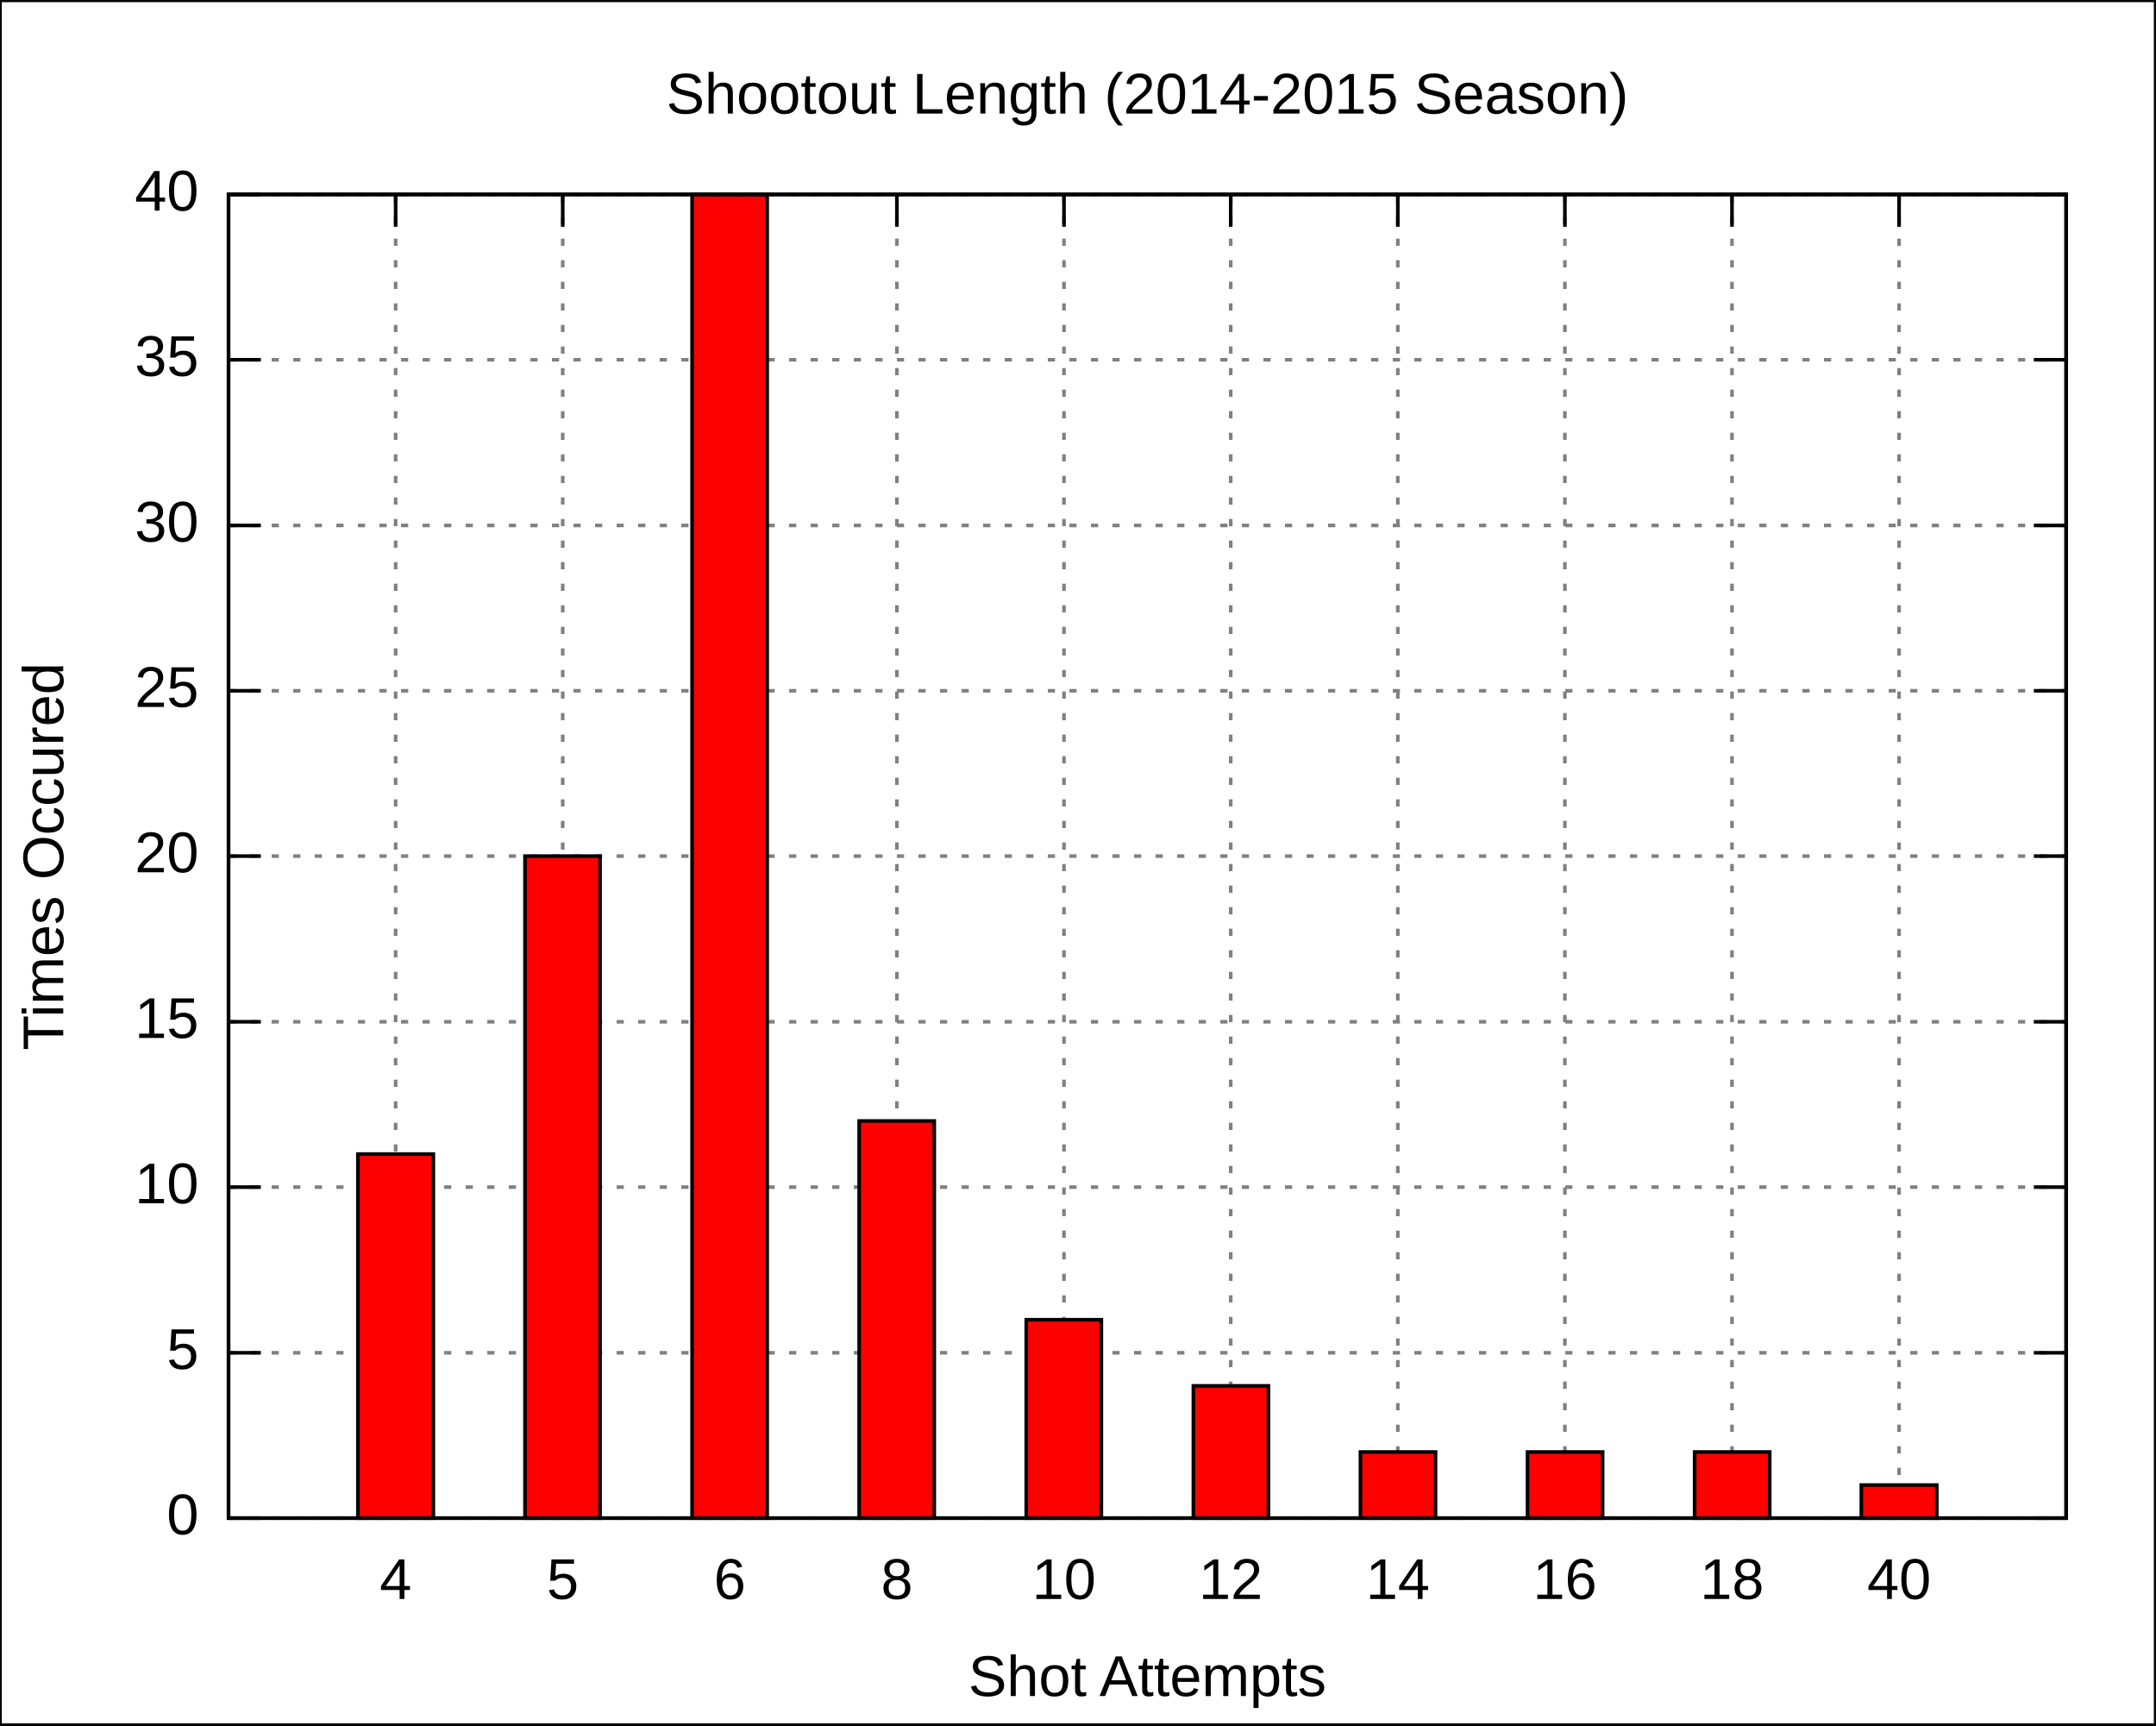
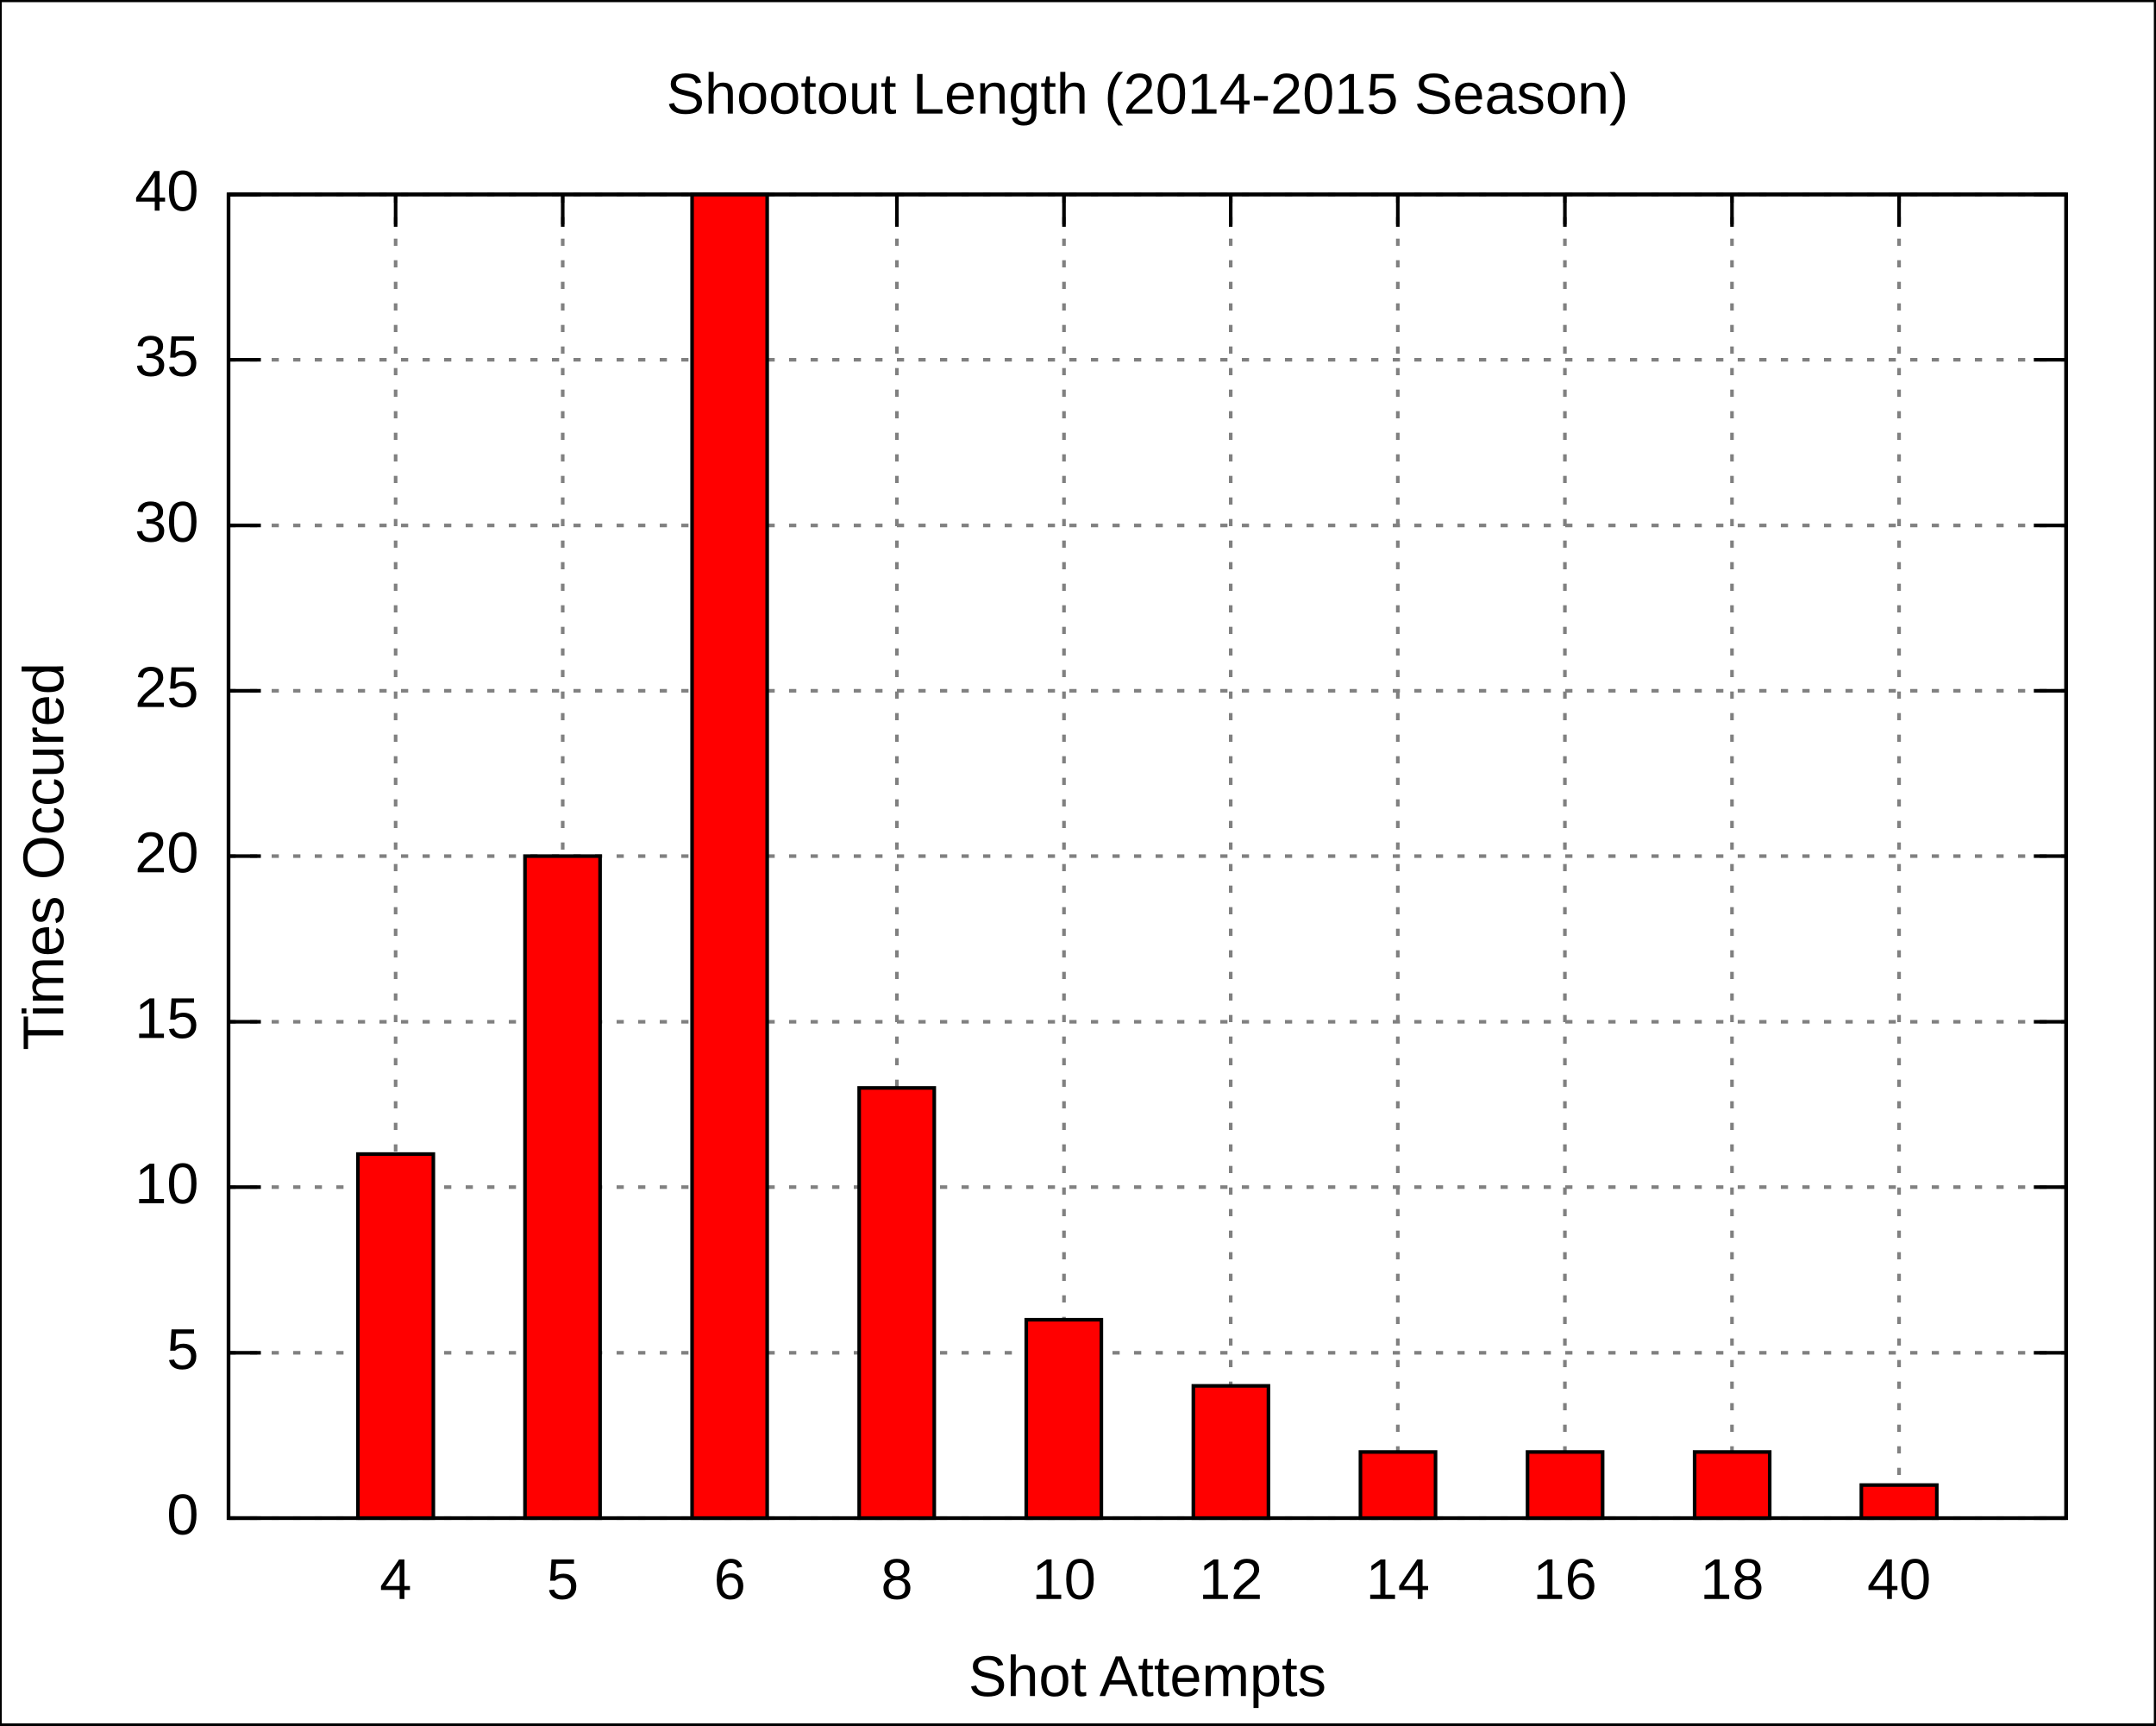
<svg xmlns="http://www.w3.org/2000/svg" xmlns:xlink="http://www.w3.org/1999/xlink" width="600" height="480" viewBox="0 0 600 480">
  <g id="gnuplot_canvas">
    <rect x="0" y="0" width="600" height="480" fill="none" />
    <defs>
      <circle id="gpDot" r="0.5" stroke-width="0.5" />
      <path id="gpPt0" stroke-width="0.222" stroke="currentColor" d="M-1,0 h2 M0,-1 v2" />
      <path id="gpPt1" stroke-width="0.222" stroke="currentColor" d="M-1,-1 L1,1 M1,-1 L-1,1" />
      <path id="gpPt2" stroke-width="0.222" stroke="currentColor" d="M-1,0 L1,0 M0,-1 L0,1 M-1,-1 L1,1 M-1,1 L1,-1" />
      <rect id="gpPt3" stroke-width="0.222" stroke="currentColor" x="-1" y="-1" width="2" height="2" />
      <rect id="gpPt4" stroke-width="0.222" stroke="currentColor" fill="currentColor" x="-1" y="-1" width="2" height="2" />
      <circle id="gpPt5" stroke-width="0.222" stroke="currentColor" cx="0" cy="0" r="1" />
      <use xlink:href="#gpPt5" id="gpPt6" fill="currentColor" stroke="none" />
      <path id="gpPt7" stroke-width="0.222" stroke="currentColor" d="M0,-1.33 L-1.33,0.67 L1.33,0.67 z" />
      <use xlink:href="#gpPt7" id="gpPt8" fill="currentColor" stroke="none" />
      <use xlink:href="#gpPt7" id="gpPt9" stroke="currentColor" transform="rotate(180)" />
      <use xlink:href="#gpPt9" id="gpPt10" fill="currentColor" stroke="none" />
      <use xlink:href="#gpPt3" id="gpPt11" stroke="currentColor" transform="rotate(45)" />
      <use xlink:href="#gpPt11" id="gpPt12" fill="currentColor" stroke="none" />
    </defs>
    <g style="fill:none; color:white; stroke:currentColor; stroke-width:1.00; stroke-linecap:butt; stroke-linejoin:miter">
</g>
    <g style="fill:none; color:black; stroke:currentColor; stroke-width:1.00; stroke-linecap:butt; stroke-linejoin:miter">
      <g style="stroke:none; shape-rendering:crispEdges">
        <polygon fill="rgb(255, 255, 255)" points="0.0,480.0 599.9,480.0 599.9,0.1 0.0,0.1 " />
      </g>
      <path stroke="black" d="M0.0,480.0 L0.0,0.1 L599.9,0.1 L599.9,480.0 L0.0,480.0  " />
    </g>
    <g style="fill:none; color:gray; stroke:currentColor; stroke-width:1.00; stroke-linecap:butt; stroke-linejoin:miter">
      <path stroke="gray" stroke-dasharray=" 2,4" class="gridline" d="M63.6,422.4 L575.0,422.4  " />
    </g>
    <g style="fill:none; color:black; stroke:currentColor; stroke-width:1.00; stroke-linecap:butt; stroke-linejoin:miter">
      <path stroke="black" d="M63.6,422.4 L72.6,422.4 M575.0,422.4 L566.0,422.4  " />
      <g transform="translate(55.3,426.9)" style="stroke:none; fill:black; font-family:Arial; font-size:12.00pt; text-anchor:end">
        <text> 0</text>
      </g>
    </g>
    <g style="fill:none; color:gray; stroke:currentColor; stroke-width:1.00; stroke-linecap:butt; stroke-linejoin:miter">
      <path stroke="gray" stroke-dasharray=" 2,4" class="gridline" d="M63.6,376.4 L575.0,376.4  " />
    </g>
    <g style="fill:none; color:black; stroke:currentColor; stroke-width:1.00; stroke-linecap:butt; stroke-linejoin:miter">
      <path stroke="black" d="M63.6,376.4 L72.6,376.4 M575.0,376.4 L566.0,376.4  " />
      <g transform="translate(55.3,380.9)" style="stroke:none; fill:black; font-family:Arial; font-size:12.00pt; text-anchor:end">
        <text> 5</text>
      </g>
    </g>
    <g style="fill:none; color:gray; stroke:currentColor; stroke-width:1.00; stroke-linecap:butt; stroke-linejoin:miter">
      <path stroke="gray" stroke-dasharray=" 2,4" class="gridline" d="M63.6,330.3 L575.0,330.3  " />
    </g>
    <g style="fill:none; color:black; stroke:currentColor; stroke-width:1.00; stroke-linecap:butt; stroke-linejoin:miter">
      <path stroke="black" d="M63.6,330.3 L72.6,330.3 M575.0,330.3 L566.0,330.3  " />
      <g transform="translate(55.3,334.8)" style="stroke:none; fill:black; font-family:Arial; font-size:12.00pt; text-anchor:end">
        <text> 10</text>
      </g>
    </g>
    <g style="fill:none; color:gray; stroke:currentColor; stroke-width:1.00; stroke-linecap:butt; stroke-linejoin:miter">
      <path stroke="gray" stroke-dasharray=" 2,4" class="gridline" d="M63.6,284.3 L575.0,284.3  " />
    </g>
    <g style="fill:none; color:black; stroke:currentColor; stroke-width:1.00; stroke-linecap:butt; stroke-linejoin:miter">
      <path stroke="black" d="M63.6,284.3 L72.6,284.3 M575.0,284.3 L566.0,284.3  " />
      <g transform="translate(55.3,288.8)" style="stroke:none; fill:black; font-family:Arial; font-size:12.00pt; text-anchor:end">
        <text> 15</text>
      </g>
    </g>
    <g style="fill:none; color:gray; stroke:currentColor; stroke-width:1.00; stroke-linecap:butt; stroke-linejoin:miter">
      <path stroke="gray" stroke-dasharray=" 2,4" class="gridline" d="M63.6,238.2 L575.0,238.2  " />
    </g>
    <g style="fill:none; color:black; stroke:currentColor; stroke-width:1.00; stroke-linecap:butt; stroke-linejoin:miter">
      <path stroke="black" d="M63.6,238.2 L72.6,238.2 M575.0,238.2 L566.0,238.2  " />
      <g transform="translate(55.3,242.7)" style="stroke:none; fill:black; font-family:Arial; font-size:12.00pt; text-anchor:end">
        <text> 20</text>
      </g>
    </g>
    <g style="fill:none; color:gray; stroke:currentColor; stroke-width:1.00; stroke-linecap:butt; stroke-linejoin:miter">
      <path stroke="gray" stroke-dasharray=" 2,4" class="gridline" d="M63.6,192.2 L575.0,192.2  " />
    </g>
    <g style="fill:none; color:black; stroke:currentColor; stroke-width:1.00; stroke-linecap:butt; stroke-linejoin:miter">
      <path stroke="black" d="M63.6,192.2 L72.6,192.2 M575.0,192.2 L566.0,192.2  " />
      <g transform="translate(55.3,196.7)" style="stroke:none; fill:black; font-family:Arial; font-size:12.00pt; text-anchor:end">
        <text> 25</text>
      </g>
    </g>
    <g style="fill:none; color:gray; stroke:currentColor; stroke-width:1.00; stroke-linecap:butt; stroke-linejoin:miter">
      <path stroke="gray" stroke-dasharray=" 2,4" class="gridline" d="M63.6,146.2 L575.0,146.2  " />
    </g>
    <g style="fill:none; color:black; stroke:currentColor; stroke-width:1.00; stroke-linecap:butt; stroke-linejoin:miter">
      <path stroke="black" d="M63.6,146.2 L72.6,146.2 M575.0,146.2 L566.0,146.2  " />
      <g transform="translate(55.3,150.7)" style="stroke:none; fill:black; font-family:Arial; font-size:12.00pt; text-anchor:end">
        <text> 30</text>
      </g>
    </g>
    <g style="fill:none; color:gray; stroke:currentColor; stroke-width:1.00; stroke-linecap:butt; stroke-linejoin:miter">
      <path stroke="gray" stroke-dasharray=" 2,4" class="gridline" d="M63.6,100.1 L575.0,100.1  " />
    </g>
    <g style="fill:none; color:black; stroke:currentColor; stroke-width:1.00; stroke-linecap:butt; stroke-linejoin:miter">
      <path stroke="black" d="M63.6,100.1 L72.6,100.1 M575.0,100.1 L566.0,100.1  " />
      <g transform="translate(55.3,104.6)" style="stroke:none; fill:black; font-family:Arial; font-size:12.00pt; text-anchor:end">
        <text> 35</text>
      </g>
    </g>
    <g style="fill:none; color:gray; stroke:currentColor; stroke-width:1.00; stroke-linecap:butt; stroke-linejoin:miter">
      <path stroke="gray" stroke-dasharray=" 2,4" class="gridline" d="M63.6,54.1 L575.0,54.1  " />
    </g>
    <g style="fill:none; color:black; stroke:currentColor; stroke-width:1.00; stroke-linecap:butt; stroke-linejoin:miter">
      <path stroke="black" d="M63.6,54.1 L72.6,54.1 M575.0,54.1 L566.0,54.1  " />
      <g transform="translate(55.3,58.6)" style="stroke:none; fill:black; font-family:Arial; font-size:12.00pt; text-anchor:end">
        <text> 40</text>
      </g>
    </g>
    <g style="fill:none; color:gray; stroke:currentColor; stroke-width:1.00; stroke-linecap:butt; stroke-linejoin:miter">
      <path stroke="gray" stroke-dasharray=" 2,4" class="gridline" d="M110.1,422.4 L110.1,54.1  " />
    </g>
    <g style="fill:none; color:black; stroke:currentColor; stroke-width:1.00; stroke-linecap:butt; stroke-linejoin:miter">
      <path stroke="black" d="M110.1,422.4 L110.1,413.4 M110.1,54.1 L110.1,63.1  " />
      <g transform="translate(110.1,444.9)" style="stroke:none; fill:black; font-family:Arial; font-size:12.00pt; text-anchor:middle">
        <text>4</text>
      </g>
    </g>
    <g style="fill:none; color:gray; stroke:currentColor; stroke-width:1.00; stroke-linecap:butt; stroke-linejoin:miter">
      <path stroke="gray" stroke-dasharray=" 2,4" class="gridline" d="M156.6,422.4 L156.6,54.1  " />
    </g>
    <g style="fill:none; color:black; stroke:currentColor; stroke-width:1.00; stroke-linecap:butt; stroke-linejoin:miter">
      <path stroke="black" d="M156.6,422.4 L156.6,413.4 M156.6,54.1 L156.6,63.1  " />
      <g transform="translate(156.6,444.9)" style="stroke:none; fill:black; font-family:Arial; font-size:12.00pt; text-anchor:middle">
        <text>5</text>
      </g>
    </g>
    <g style="fill:none; color:gray; stroke:currentColor; stroke-width:1.00; stroke-linecap:butt; stroke-linejoin:miter">
      <path stroke="gray" stroke-dasharray=" 2,4" class="gridline" d="M203.1,422.4 L203.1,54.1  " />
    </g>
    <g style="fill:none; color:black; stroke:currentColor; stroke-width:1.00; stroke-linecap:butt; stroke-linejoin:miter">
      <path stroke="black" d="M203.1,422.4 L203.1,413.4 M203.1,54.1 L203.1,63.1  " />
      <g transform="translate(203.1,444.9)" style="stroke:none; fill:black; font-family:Arial; font-size:12.00pt; text-anchor:middle">
        <text>6</text>
      </g>
    </g>
    <g style="fill:none; color:gray; stroke:currentColor; stroke-width:1.00; stroke-linecap:butt; stroke-linejoin:miter">
      <path stroke="gray" stroke-dasharray=" 2,4" class="gridline" d="M249.6,422.4 L249.6,54.1  " />
    </g>
    <g style="fill:none; color:black; stroke:currentColor; stroke-width:1.00; stroke-linecap:butt; stroke-linejoin:miter">
      <path stroke="black" d="M249.6,422.4 L249.6,413.4 M249.6,54.1 L249.6,63.1  " />
      <g transform="translate(249.6,444.9)" style="stroke:none; fill:black; font-family:Arial; font-size:12.00pt; text-anchor:middle">
        <text>8</text>
      </g>
    </g>
    <g style="fill:none; color:gray; stroke:currentColor; stroke-width:1.00; stroke-linecap:butt; stroke-linejoin:miter">
      <path stroke="gray" stroke-dasharray=" 2,4" class="gridline" d="M296.1,422.4 L296.1,54.1  " />
    </g>
    <g style="fill:none; color:black; stroke:currentColor; stroke-width:1.00; stroke-linecap:butt; stroke-linejoin:miter">
      <path stroke="black" d="M296.1,422.4 L296.1,413.4 M296.1,54.1 L296.1,63.1  " />
      <g transform="translate(296.1,444.9)" style="stroke:none; fill:black; font-family:Arial; font-size:12.00pt; text-anchor:middle">
        <text>10</text>
      </g>
    </g>
    <g style="fill:none; color:gray; stroke:currentColor; stroke-width:1.00; stroke-linecap:butt; stroke-linejoin:miter">
      <path stroke="gray" stroke-dasharray=" 2,4" class="gridline" d="M342.5,422.4 L342.5,54.1  " />
    </g>
    <g style="fill:none; color:black; stroke:currentColor; stroke-width:1.00; stroke-linecap:butt; stroke-linejoin:miter">
      <path stroke="black" d="M342.5,422.4 L342.5,413.4 M342.5,54.1 L342.5,63.1  " />
      <g transform="translate(342.5,444.9)" style="stroke:none; fill:black; font-family:Arial; font-size:12.00pt; text-anchor:middle">
        <text>12</text>
      </g>
    </g>
    <g style="fill:none; color:gray; stroke:currentColor; stroke-width:1.00; stroke-linecap:butt; stroke-linejoin:miter">
      <path stroke="gray" stroke-dasharray=" 2,4" class="gridline" d="M389.0,422.4 L389.0,54.1  " />
    </g>
    <g style="fill:none; color:black; stroke:currentColor; stroke-width:1.00; stroke-linecap:butt; stroke-linejoin:miter">
      <path stroke="black" d="M389.0,422.4 L389.0,413.4 M389.0,54.1 L389.0,63.1  " />
      <g transform="translate(389.0,444.9)" style="stroke:none; fill:black; font-family:Arial; font-size:12.00pt; text-anchor:middle">
        <text>14</text>
      </g>
    </g>
    <g style="fill:none; color:gray; stroke:currentColor; stroke-width:1.00; stroke-linecap:butt; stroke-linejoin:miter">
      <path stroke="gray" stroke-dasharray=" 2,4" class="gridline" d="M435.5,422.4 L435.5,54.1  " />
    </g>
    <g style="fill:none; color:black; stroke:currentColor; stroke-width:1.00; stroke-linecap:butt; stroke-linejoin:miter">
      <path stroke="black" d="M435.5,422.4 L435.5,413.4 M435.5,54.1 L435.5,63.1  " />
      <g transform="translate(435.5,444.9)" style="stroke:none; fill:black; font-family:Arial; font-size:12.00pt; text-anchor:middle">
        <text>16</text>
      </g>
    </g>
    <g style="fill:none; color:gray; stroke:currentColor; stroke-width:1.00; stroke-linecap:butt; stroke-linejoin:miter">
      <path stroke="gray" stroke-dasharray=" 2,4" class="gridline" d="M482.0,422.4 L482.0,54.1  " />
    </g>
    <g style="fill:none; color:black; stroke:currentColor; stroke-width:1.00; stroke-linecap:butt; stroke-linejoin:miter">
      <path stroke="black" d="M482.0,422.4 L482.0,413.4 M482.0,54.1 L482.0,63.1  " />
      <g transform="translate(482.0,444.9)" style="stroke:none; fill:black; font-family:Arial; font-size:12.00pt; text-anchor:middle">
        <text>18</text>
      </g>
    </g>
    <g style="fill:none; color:gray; stroke:currentColor; stroke-width:1.00; stroke-linecap:butt; stroke-linejoin:miter">
      <path stroke="gray" stroke-dasharray=" 2,4" class="gridline" d="M528.5,422.4 L528.5,54.1  " />
    </g>
    <g style="fill:none; color:black; stroke:currentColor; stroke-width:1.00; stroke-linecap:butt; stroke-linejoin:miter">
      <path stroke="black" d="M528.5,422.4 L528.5,413.4 M528.5,54.1 L528.5,63.1  " />
      <g transform="translate(528.5,444.9)" style="stroke:none; fill:black; font-family:Arial; font-size:12.00pt; text-anchor:middle">
        <text>40</text>
      </g>
      <path stroke="black" d="M63.6,54.1 L63.6,422.4 L575.0,422.4 L575.0,54.1 L63.6,54.1 Z  " />
      <g transform="translate(17.6,238.3) rotate(270)" style="stroke:none; fill:black; font-family:Arial; font-size:12.00pt; text-anchor:middle">
        <text>Times Occured</text>
      </g>
      <g transform="translate(319.3,471.9)" style="stroke:none; fill:black; font-family:Arial; font-size:12.00pt; text-anchor:middle">
        <text>Shot Attempts</text>
      </g>
      <g transform="translate(319.3,31.6)" style="stroke:none; fill:black; font-family:Arial; font-size:12.00pt; text-anchor:middle">
        <text>Shootout Length (2014-2015 Season)</text>
      </g>
    </g>
    <g id="gnuplot_plot_1">
      <g style="fill:none; color:red; stroke:currentColor; stroke-width:1.00; stroke-linecap:butt; stroke-linejoin:miter">
        <g style="stroke:none; shape-rendering:crispEdges">
          <polygon fill="red" points="99.6,422.4 120.7,422.4 120.7,321.0 99.6,321.0 " />
        </g>
        <path stroke="black" d="M99.6,422.4 L99.6,321.1 L120.6,321.1 L120.6,422.4 L99.6,422.4 Z  " />
        <g style="stroke:none; shape-rendering:crispEdges">
          <polygon fill="currentColor" points="146.1,422.4 167.1,422.4 167.1,238.1 146.1,238.1 " />
        </g>
        <path stroke="black" d="M146.1,422.4 L146.1,238.2 L167.0,238.2 L167.0,422.4 L146.1,422.4 Z  " />
        <g style="stroke:none; shape-rendering:crispEdges">
          <polygon fill="currentColor" points="192.6,422.4 213.6,422.4 213.6,54.0 192.6,54.0 " />
        </g>
        <path stroke="black" d="M192.6,422.4 L192.6,54.1 L213.5,54.1 L213.5,422.4 L192.6,422.4 Z  " />
        <g style="stroke:none; shape-rendering:crispEdges">
-           <polygon fill="currentColor" points="239.1,422.4 260.1,422.4 260.1,311.8 239.1,311.8 " />
-         </g>
-         <path stroke="black" d="M239.1,422.4 L239.1,311.9 L260.0,311.9 L260.0,422.4 L239.1,422.4 Z  " />
+           <polygon fill="currentColor" points="239.1,422.4 260.1,422.4 260.1,302.6 239.1,302.6 " />
+         </g>
+         <path stroke="black" d="M239.1,422.4 L239.1,302.7 L260.0,302.7 L260.0,422.4 L239.1,422.4 Z  " />
        <g style="stroke:none; shape-rendering:crispEdges">
          <polygon fill="currentColor" points="285.6,422.4 306.6,422.4 306.6,367.1 285.6,367.1 " />
        </g>
        <path stroke="black" d="M285.6,422.4 L285.6,367.2 L306.5,367.2 L306.5,422.4 L285.6,422.4 Z  " />
        <g style="stroke:none; shape-rendering:crispEdges">
          <polygon fill="currentColor" points="332.1,422.4 353.1,422.4 353.1,385.5 332.1,385.5 " />
        </g>
        <path stroke="black" d="M332.1,422.4 L332.1,385.6 L353.0,385.6 L353.0,422.4 L332.1,422.4 Z  " />
        <g style="stroke:none; shape-rendering:crispEdges">
          <polygon fill="currentColor" points="378.6,422.4 399.6,422.4 399.6,403.9 378.6,403.9 " />
        </g>
        <path stroke="black" d="M378.6,422.4 L378.6,404.0 L399.5,404.0 L399.5,422.4 L378.6,422.4 Z  " />
        <g style="stroke:none; shape-rendering:crispEdges">
          <polygon fill="currentColor" points="425.1,422.4 446.1,422.4 446.1,403.9 425.1,403.9 " />
        </g>
        <path stroke="black" d="M425.1,422.4 L425.1,404.0 L446.0,404.0 L446.0,422.4 L425.1,422.4 Z  " />
        <g style="stroke:none; shape-rendering:crispEdges">
          <polygon fill="currentColor" points="471.6,422.4 492.6,422.4 492.6,403.9 471.6,403.9 " />
        </g>
        <path stroke="black" d="M471.6,422.4 L471.6,404.0 L492.5,404.0 L492.5,422.4 L471.6,422.4 Z  " />
        <g style="stroke:none; shape-rendering:crispEdges">
          <polygon fill="currentColor" points="518.0,422.4 539.1,422.4 539.1,413.1 518.0,413.1 " />
        </g>
        <path stroke="black" d="M518.0,422.4 L518.0,413.2 L539.0,413.2 L539.0,422.4 L518.0,422.4 Z  " />
      </g>
    </g>
    <g style="fill:none; color:black; stroke:currentColor; stroke-width:1.00; stroke-linecap:butt; stroke-linejoin:miter">
      <path stroke="black" d="M63.6,54.1 L63.6,422.4 L575.0,422.4 L575.0,54.1 L63.6,54.1 Z  " />
    </g>
  </g>
</svg>
